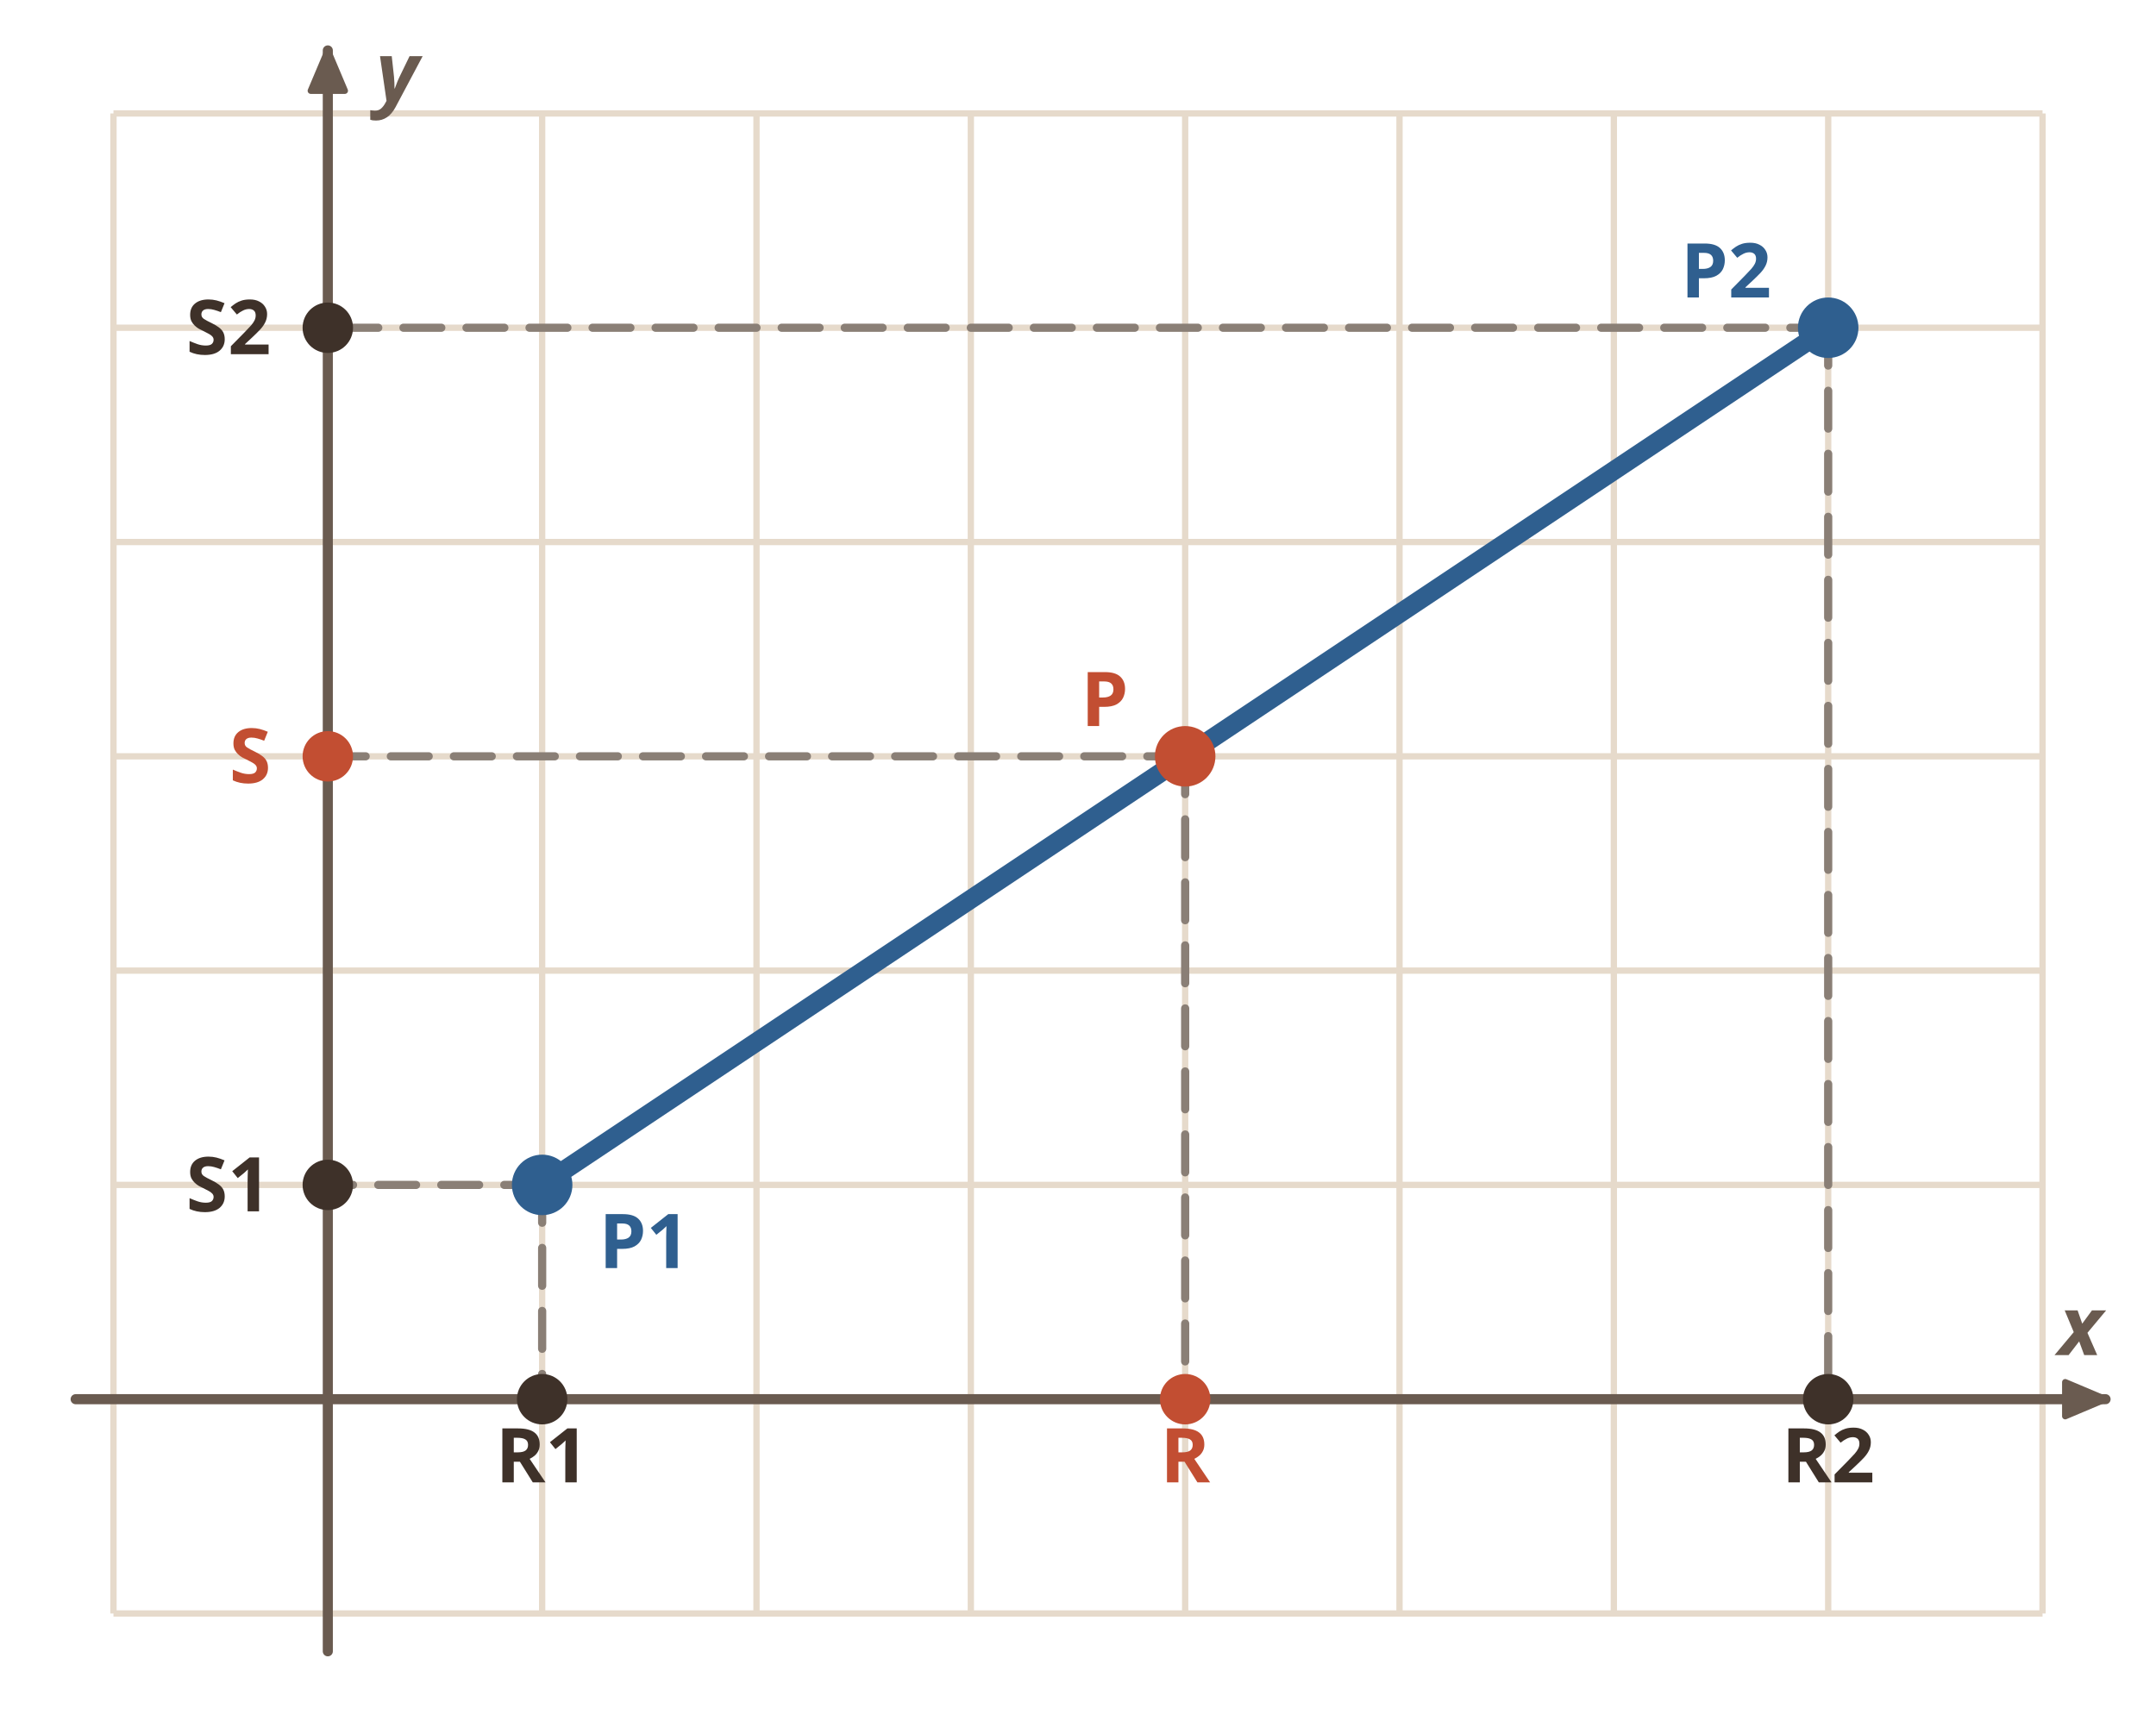
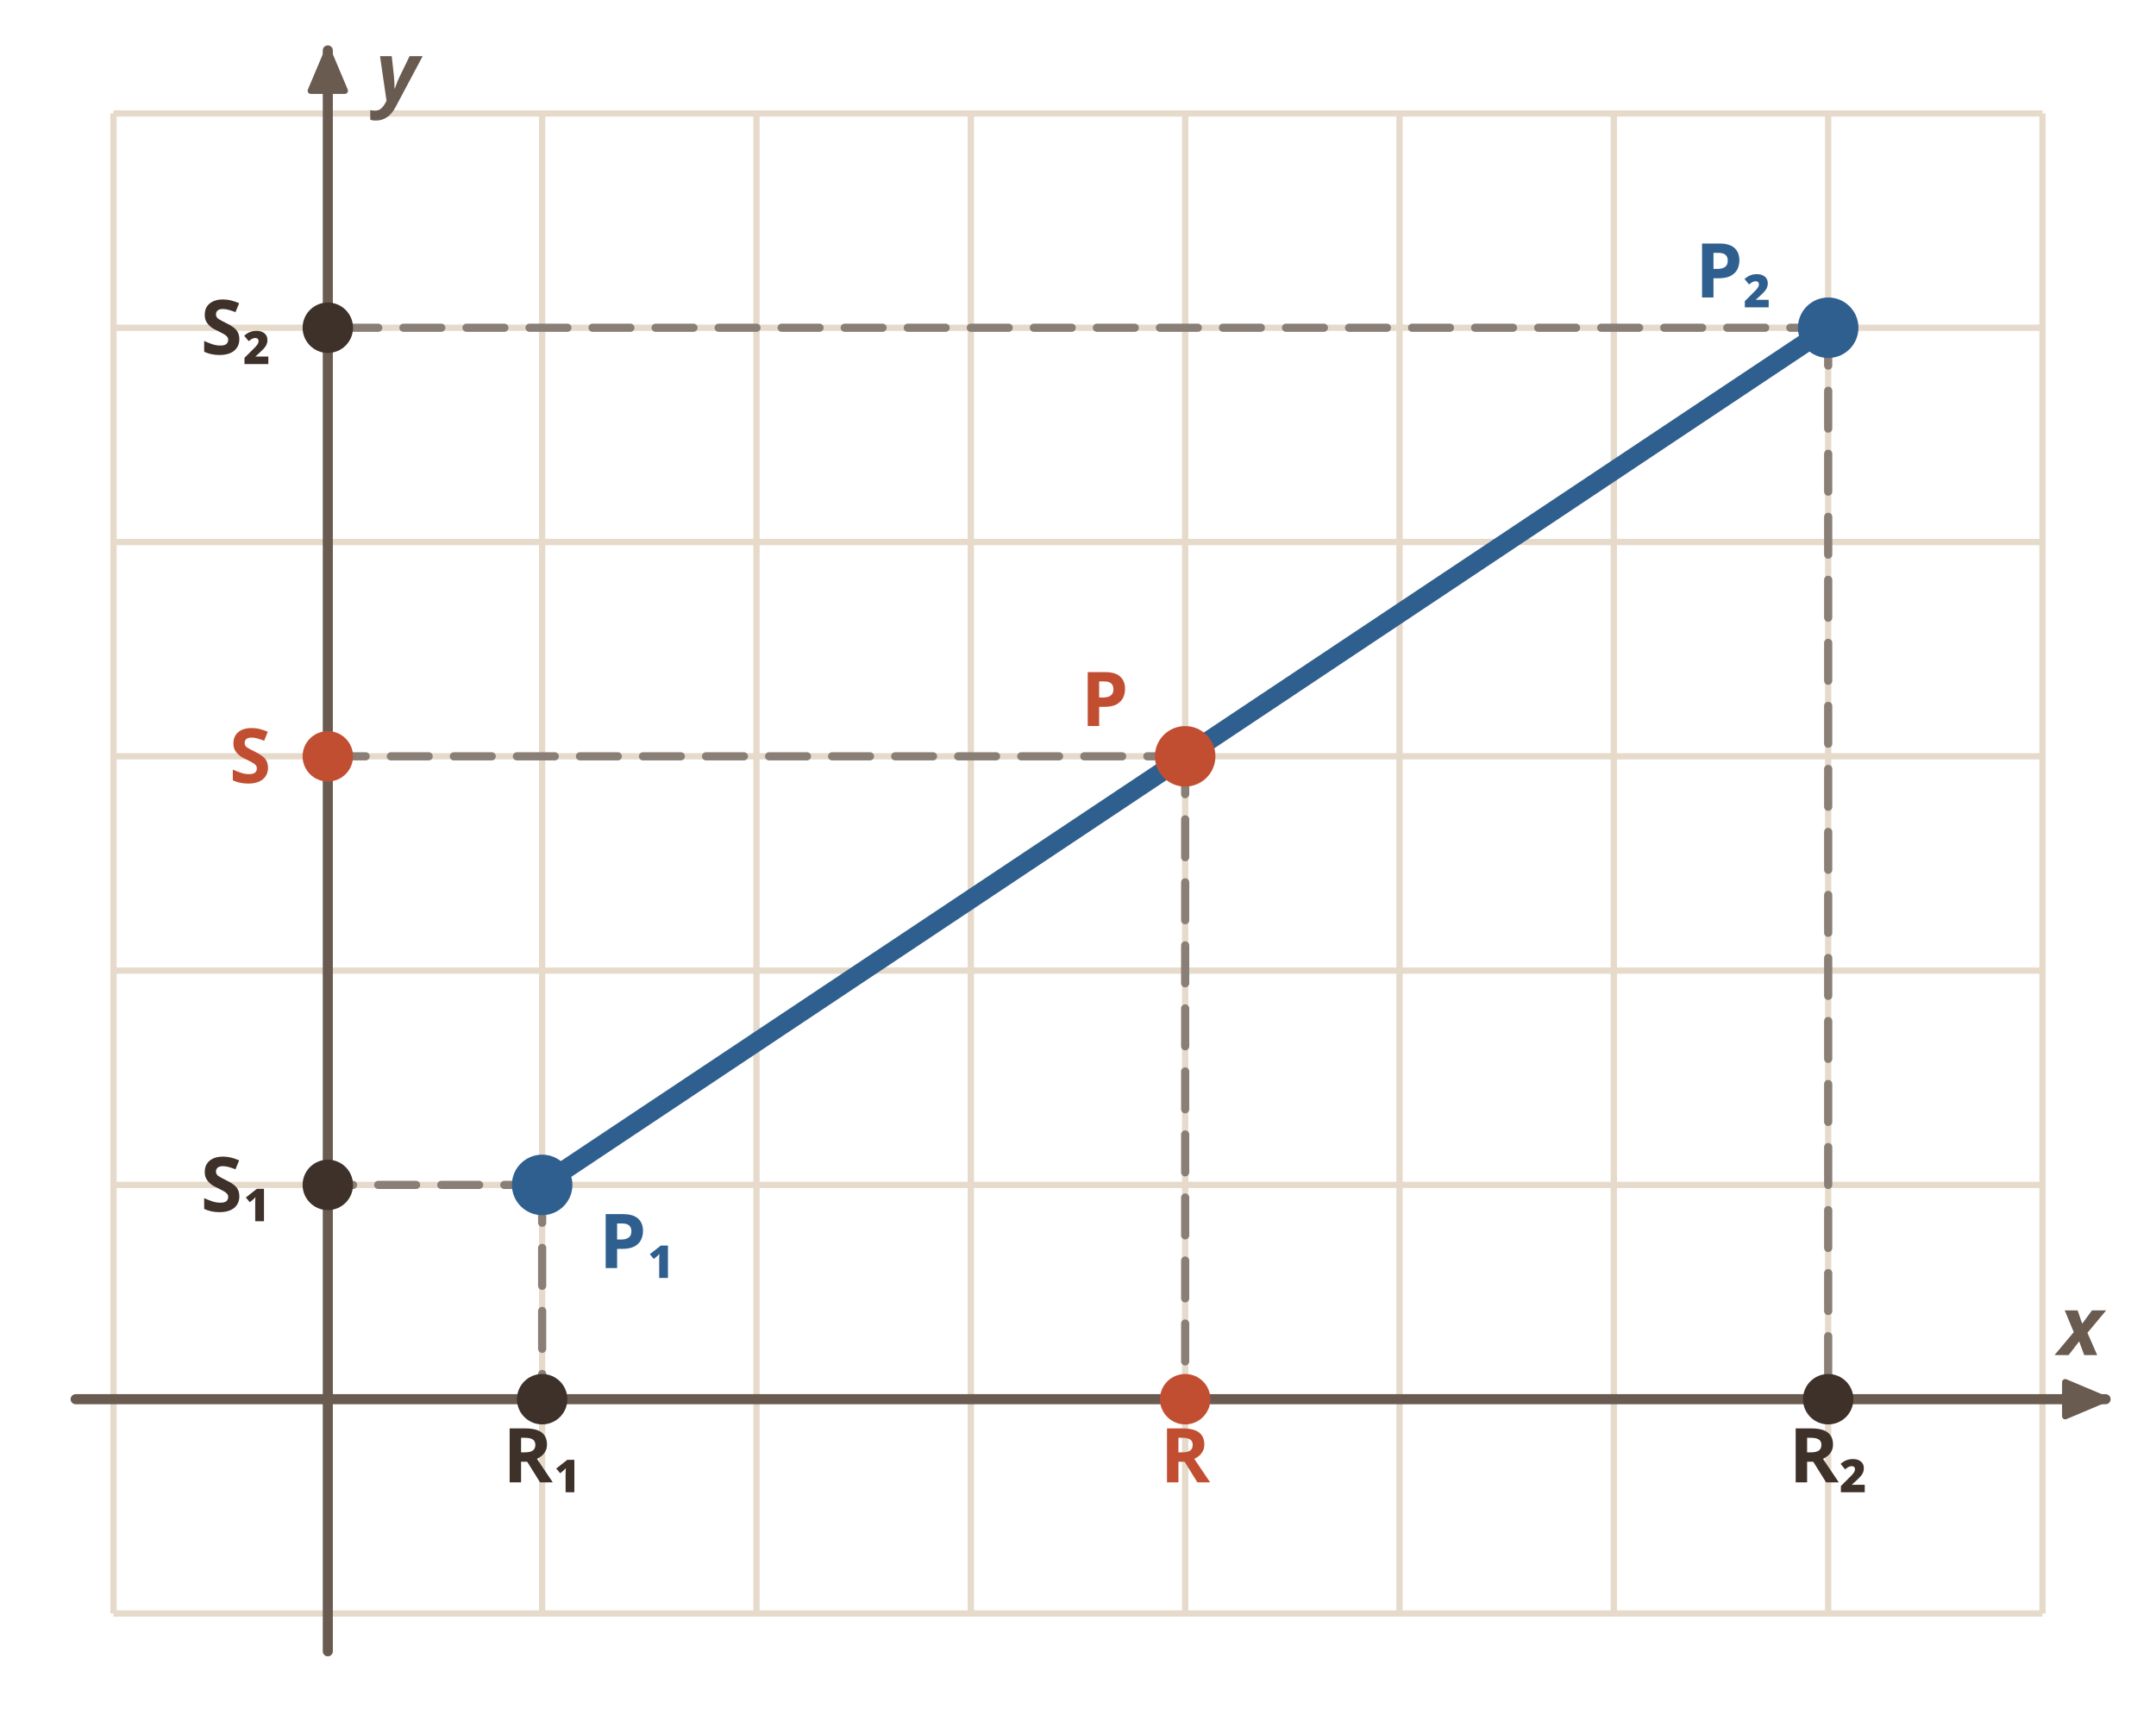
<svg xmlns="http://www.w3.org/2000/svg" viewBox="0 0 342 274" font-family="HighNunito">
  <path d="M18 256V18M52 256V18M86 256V18M120 256V18M154 256V18M188 256V18M222 256V18M256 256V18M290 256V18M324 256V18M18 256H324M18 222H324M18 188H324M18 154H324M18 120H324M18 86H324M18 52H324M18 18H324" stroke="#E6DACB" stroke-width="1" fill="none" />
  <line x1="12" y1="222" x2="334" y2="222" stroke="#6A5B50" stroke-width="1.6" stroke-linecap="round" />
  <path d="M334 222 L327.6 224.7 L327.6 219.3 Z" fill="#6A5B50" stroke="#6A5B50" stroke-width="1" stroke-linejoin="round" stroke-linecap="round" />
  <text x="330" y="215" font-size="13" text-anchor="middle" fill="#6A5B50" font-weight="800" font-style="italic">x</text>
  <line x1="52" y1="262" x2="52" y2="8" stroke="#6A5B50" stroke-width="1.6" stroke-linecap="round" />
  <path d="M52 8 L54.7 14.4 L49.3 14.4 Z" fill="#6A5B50" stroke="#6A5B50" stroke-width="1" stroke-linejoin="round" stroke-linecap="round" />
  <text x="63" y="16" font-size="13" text-anchor="middle" fill="#6A5B50" font-weight="800" font-style="italic">y</text>
  <line x1="86" y1="188" x2="86" y2="222" stroke="#8A7F76" stroke-width="1.3" stroke-dasharray="6 4" stroke-linecap="round" />
  <line x1="86" y1="188" x2="52" y2="188" stroke="#8A7F76" stroke-width="1.3" stroke-dasharray="6 4" stroke-linecap="round" />
  <line x1="290" y1="52" x2="290" y2="222" stroke="#8A7F76" stroke-width="1.3" stroke-dasharray="6 4" stroke-linecap="round" />
  <line x1="290" y1="52" x2="52" y2="52" stroke="#8A7F76" stroke-width="1.3" stroke-dasharray="6 4" stroke-linecap="round" />
  <line x1="188" y1="120" x2="188" y2="222" stroke="#8A7F76" stroke-width="1.3" stroke-dasharray="6 4" stroke-linecap="round" />
  <line x1="188" y1="120" x2="52" y2="120" stroke="#8A7F76" stroke-width="1.3" stroke-dasharray="6 4" stroke-linecap="round" />
  <line x1="86" y1="188" x2="290" y2="52" stroke="#2F5F8F" stroke-width="3" stroke-linecap="round" />
  <circle cx="86" cy="188" r="3.8" fill="#2F5F8F" stroke="#2F5F8F" stroke-width="2" />
-   <text x="95" y="201.2" font-size="12" fill="#2F5F8F" font-weight="800">P1</text>
+   <text x="95" y="201.2" font-size="12" fill="#2F5F8F" font-weight="800">P₁</text>
  <circle cx="290" cy="52" r="3.8" fill="#2F5F8F" stroke="#2F5F8F" stroke-width="2" />
-   <text x="281" y="47.2" font-size="12" text-anchor="end" fill="#2F5F8F" font-weight="800">P2</text>
+   <text x="281" y="47.2" font-size="12" text-anchor="end" fill="#2F5F8F" font-weight="800">P₂</text>
  <circle cx="188" cy="120" r="3.8" fill="#C24E32" stroke="#C24E32" stroke-width="2" />
  <text x="179" y="115.2" font-size="12" text-anchor="end" fill="#C24E32" font-weight="800">P</text>
  <circle cx="86" cy="222" r="3" fill="#3E3129" stroke="#3E3129" stroke-width="2" />
-   <text x="86" y="235.2" font-size="12" text-anchor="middle" fill="#3E3129" font-weight="800">R1</text>
+   <text x="86" y="235.2" font-size="12" text-anchor="middle" fill="#3E3129" font-weight="800">R₁</text>
  <circle cx="188" cy="222" r="3" fill="#C24E32" stroke="#C24E32" stroke-width="2" />
  <text x="188" y="235.2" font-size="12" text-anchor="middle" fill="#C24E32" font-weight="800">R</text>
  <circle cx="290" cy="222" r="3" fill="#3E3129" stroke="#3E3129" stroke-width="2" />
-   <text x="290" y="235.2" font-size="12" text-anchor="middle" fill="#3E3129" font-weight="800">R2</text>
+   <text x="290" y="235.2" font-size="12" text-anchor="middle" fill="#3E3129" font-weight="800">R₂</text>
  <circle cx="52" cy="188" r="3" fill="#3E3129" stroke="#3E3129" stroke-width="2" />
-   <text x="43" y="192.2" font-size="12" text-anchor="end" fill="#3E3129" font-weight="800">S1</text>
+   <text x="43" y="192.2" font-size="12" text-anchor="end" fill="#3E3129" font-weight="800">S₁</text>
  <circle cx="52" cy="120" r="3" fill="#C24E32" stroke="#C24E32" stroke-width="2" />
  <text x="43" y="124.2" font-size="12" text-anchor="end" fill="#C24E32" font-weight="800">S</text>
  <circle cx="52" cy="52" r="3" fill="#3E3129" stroke="#3E3129" stroke-width="2" />
-   <text x="43" y="56.2" font-size="12" text-anchor="end" fill="#3E3129" font-weight="800">S2</text>
+   <text x="43" y="56.2" font-size="12" text-anchor="end" fill="#3E3129" font-weight="800">S₂</text>
</svg>
